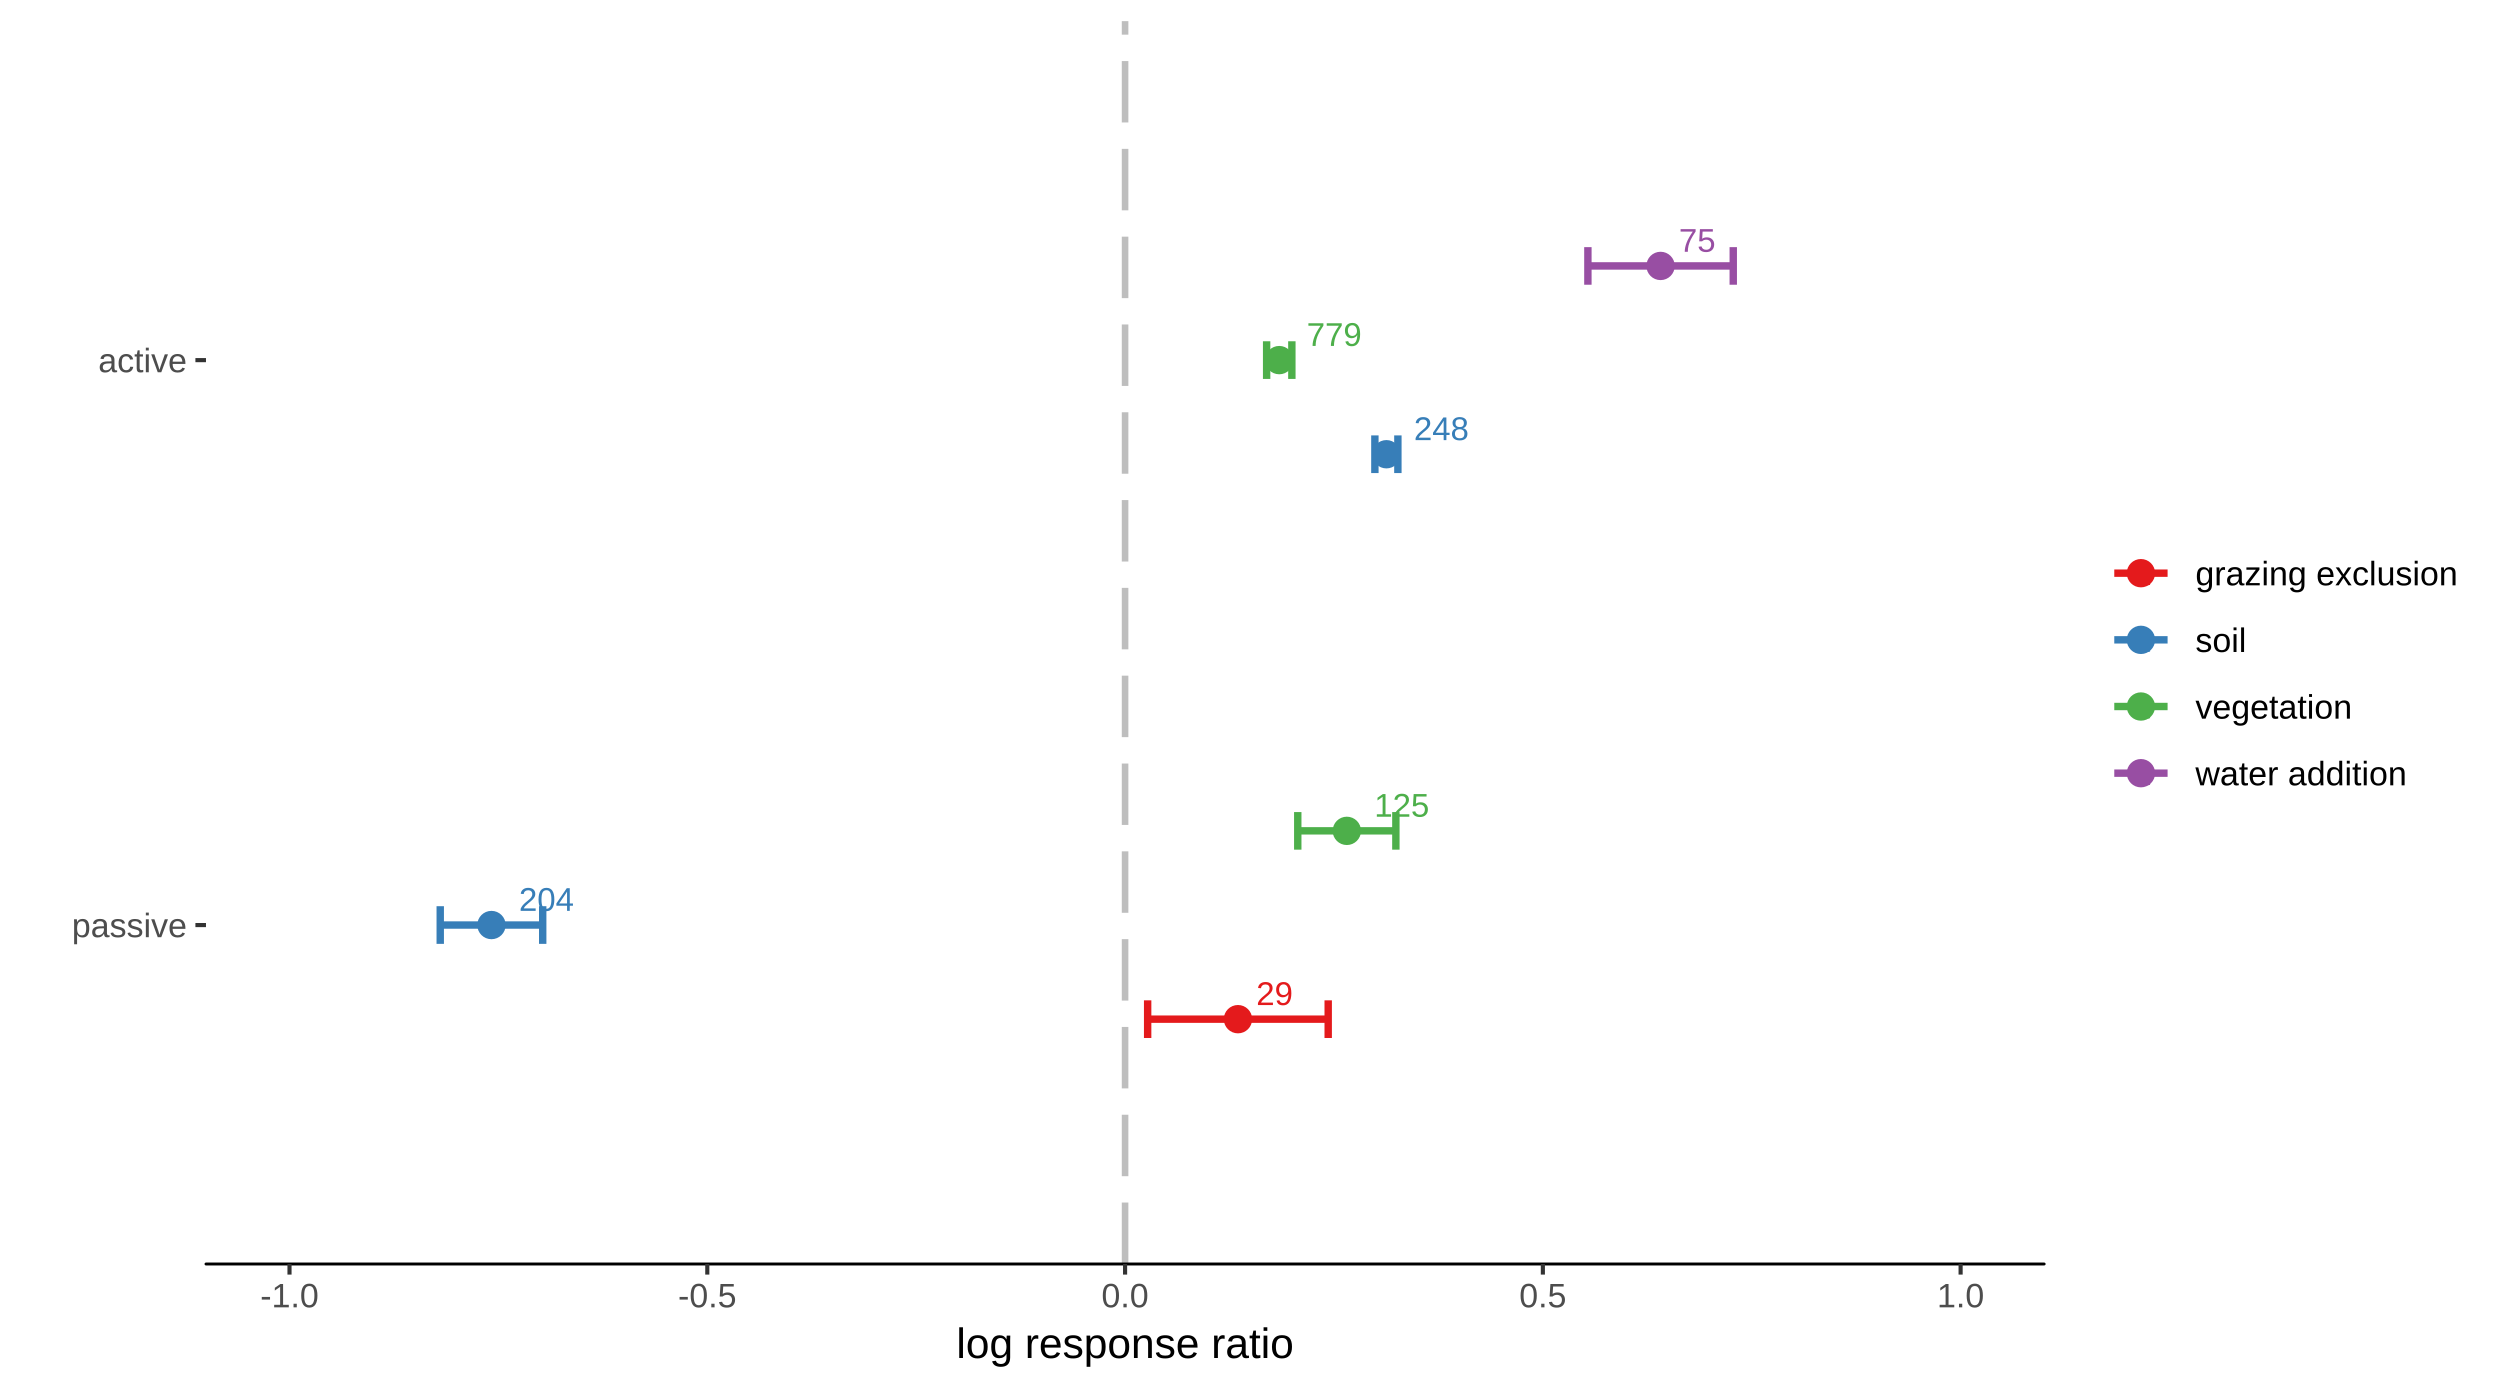
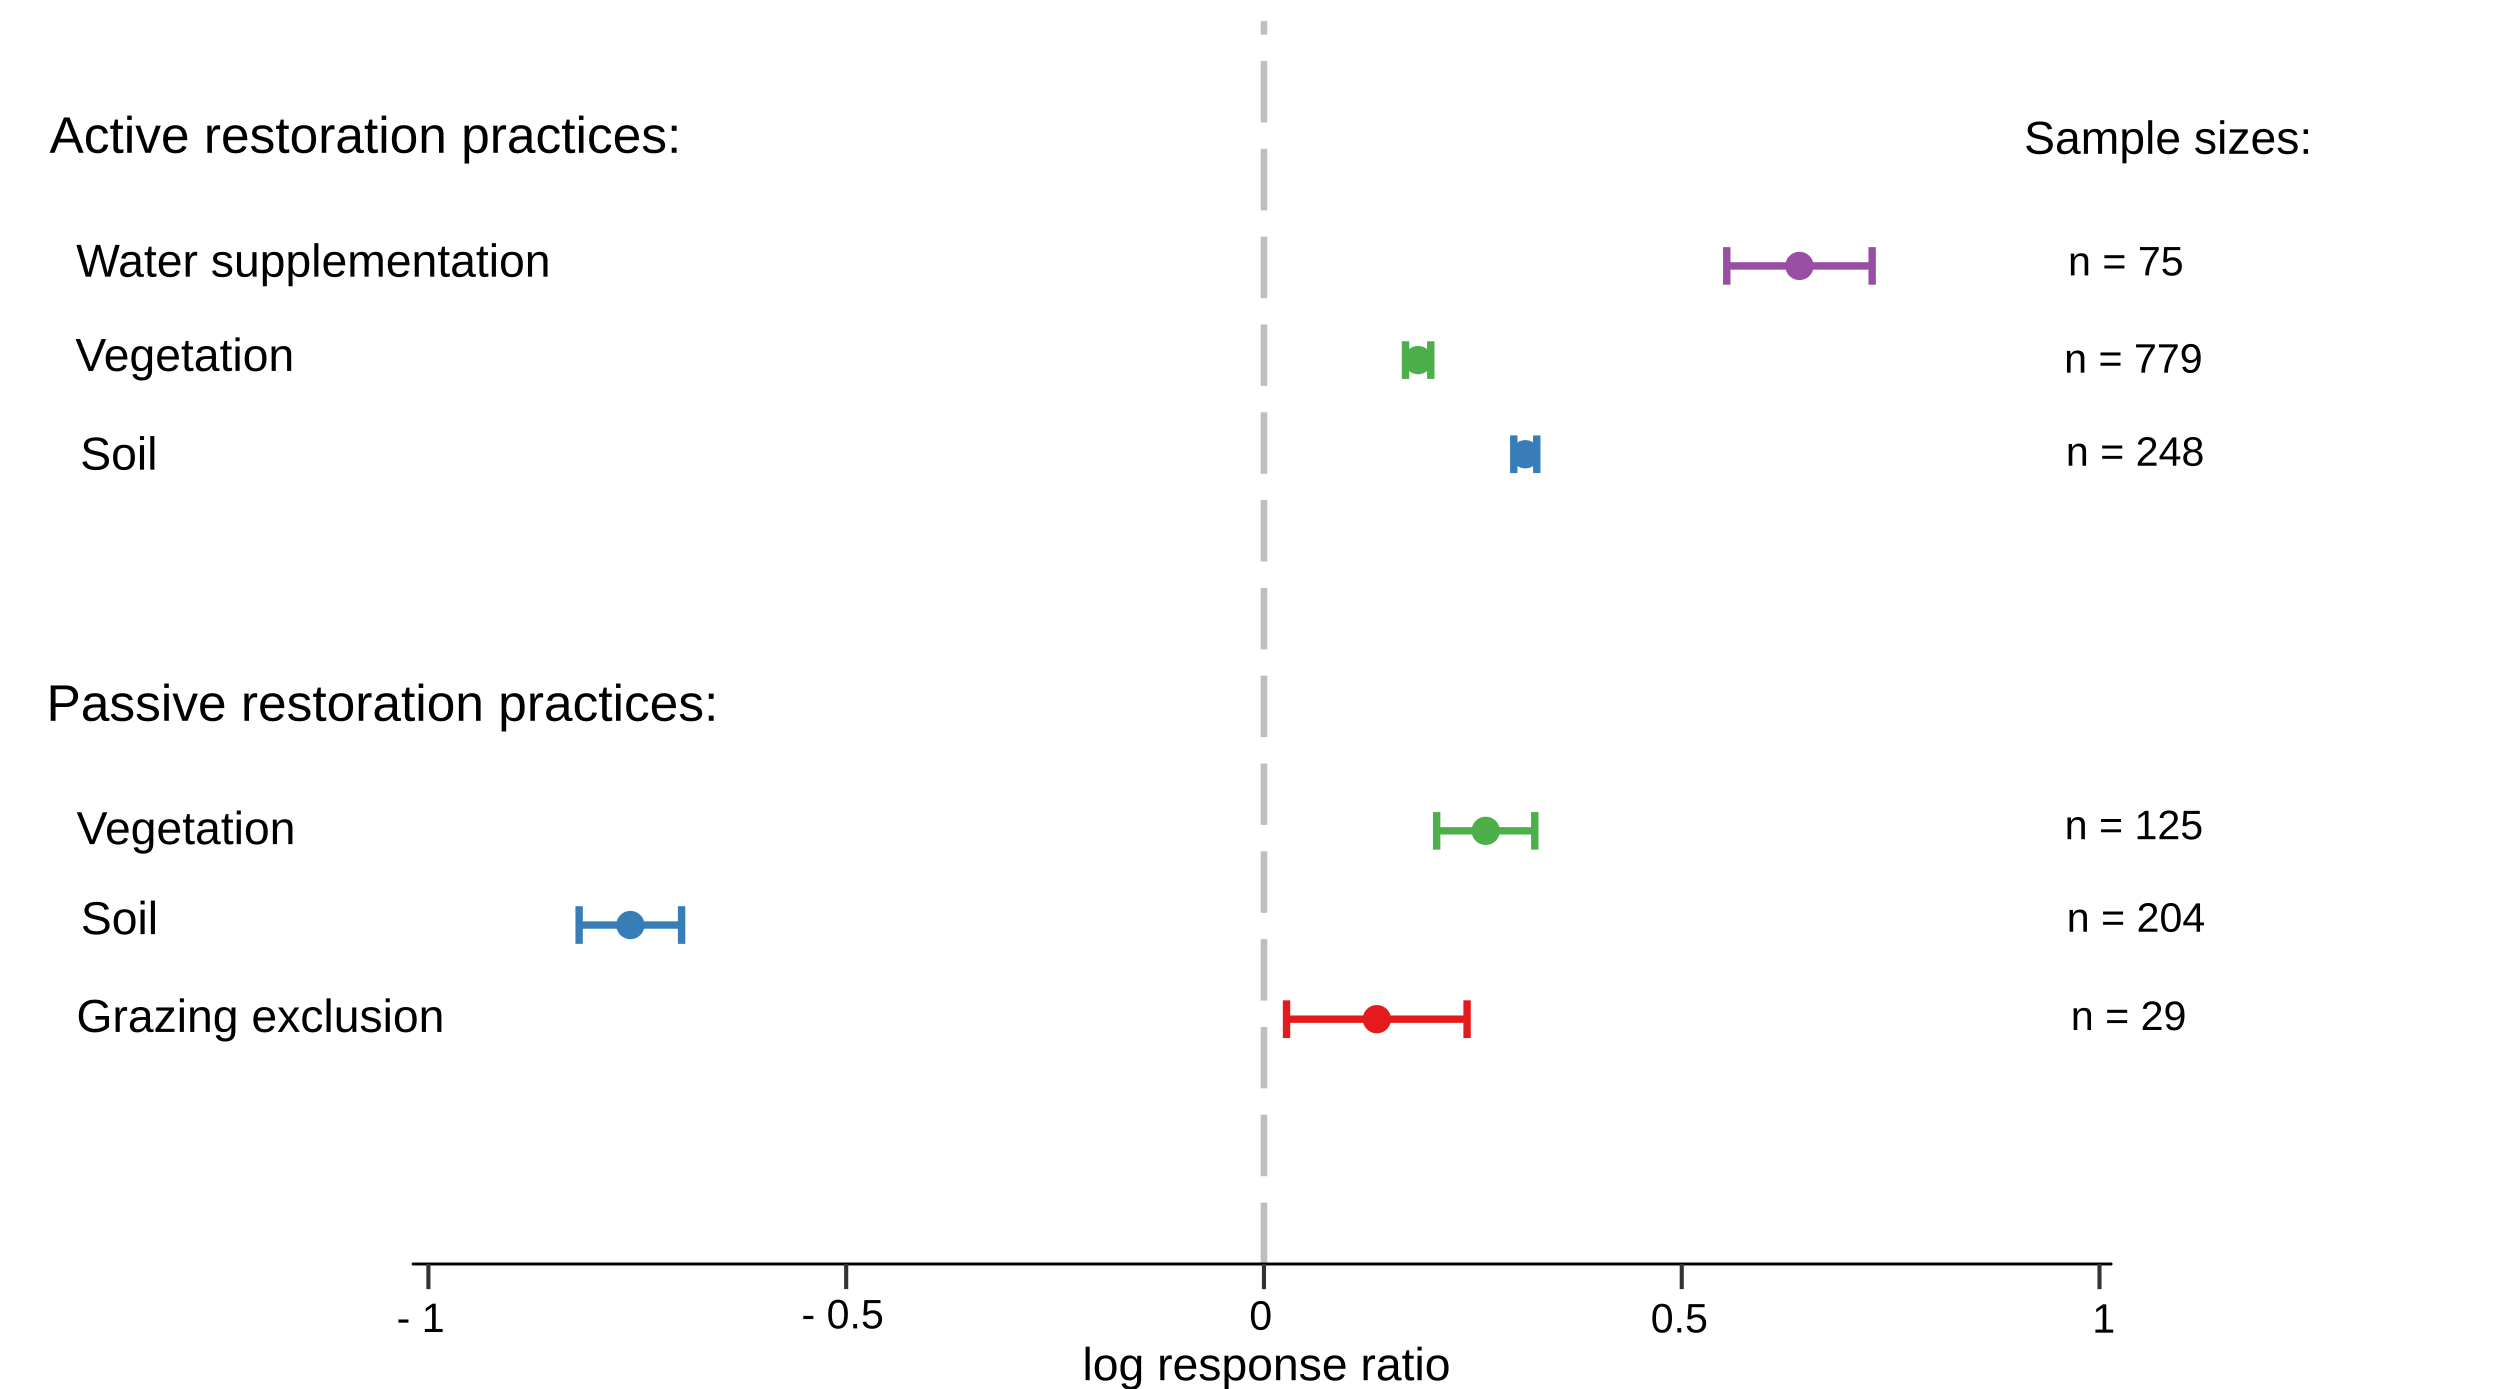
- <svg xmlns="http://www.w3.org/2000/svg" viewBox="0 0 648.00 360.00">
-   <defs>
-     <style type="text/css">
+ <svg xmlns="http://www.w3.org/2000/svg" viewBox="0 0 648.00 360.00" version="1.1" id="svg416">
+   <defs id="defs218">
+     <style type="text/css" id="style216">
    line, polyline, path, rect, circle {
      fill: none;
      stroke: #000000;
      stroke-linecap: round;
      stroke-linejoin: round;
      stroke-miterlimit: 10.00;
    }
  </style>
-   </defs>
-   <rect width="100%" height="100%" style="stroke: none; fill: #FFFFFF;" />
-   <rect x="0.00" y="0.00" width="648.00" height="360.00" style="stroke-width: 1.07; stroke: #FFFFFF; fill: #FFFFFF;" />
-   <defs>
-     <clipPath id="cpNTMuMzg3Nnw1MjkuODV8MzI3LjYyNXw1LjQ3OTQ1">
-       <rect x="53.39" y="5.48" width="476.46" height="322.15" />
+     <clipPath id="cpMHw2NDh8MzYwfDA=-3">
+       <rect x="0" y="0" width="648" height="360" id="rect305-2" />
+     </clipPath>
+     <clipPath id="cpMHw2NDh8MzYwfDA=-6">
+       <rect x="0" y="0" width="648" height="360" id="rect305-0" />
+     </clipPath>
+     <clipPath id="cpMHw2NDh8MzYwfDA=-7">
+       <rect x="0" y="0" width="648" height="360" id="rect305-7" />
+     </clipPath>
+     <clipPath id="cpMHw2NDh8MzYwfDA=-60">
+       <rect x="0" y="0" width="648" height="360" id="rect305-5" />
+     </clipPath>
+     <clipPath id="cpMHw2NDh8MzYwfDA=-9">
+       <rect x="0" y="0" width="648" height="360" id="rect305-1" />
    </clipPath>
  </defs>
-   <rect x="53.39" y="5.48" width="476.46" height="322.15" style="stroke-width: 1.07; stroke: none; fill: #FFFFFF;" clip-path="url(#cpNTMuMzg3Nnw1MjkuODV8MzI3LjYyNXw1LjQ3OTQ1)" />
-   <circle cx="349.10" cy="215.36" r="2.49pt" style="stroke-width: 0.71; stroke: #4DAF4A; fill: #4DAF4A;" clip-path="url(#cpNTMuMzg3Nnw1MjkuODV8MzI3LjYyNXw1LjQ3OTQ1)" />
-   <circle cx="127.39" cy="239.77" r="2.49pt" style="stroke-width: 0.71; stroke: #377EB8; fill: #377EB8;" clip-path="url(#cpNTMuMzg3Nnw1MjkuODV8MzI3LjYyNXw1LjQ3OTQ1)" />
-   <circle cx="320.88" cy="264.17" r="2.49pt" style="stroke-width: 0.71; stroke: #E41A1C; fill: #E41A1C;" clip-path="url(#cpNTMuMzg3Nnw1MjkuODV8MzI3LjYyNXw1LjQ3OTQ1)" />
-   <circle cx="430.42" cy="68.93" r="2.49pt" style="stroke-width: 0.71; stroke: #984EA3; fill: #984EA3;" clip-path="url(#cpNTMuMzg3Nnw1MjkuODV8MzI3LjYyNXw1LjQ3OTQ1)" />
-   <circle cx="331.58" cy="93.34" r="2.49pt" style="stroke-width: 0.71; stroke: #4DAF4A; fill: #4DAF4A;" clip-path="url(#cpNTMuMzg3Nnw1MjkuODV8MzI3LjYyNXw1LjQ3OTQ1)" />
-   <circle cx="359.36" cy="117.74" r="2.49pt" style="stroke-width: 0.71; stroke: #377EB8; fill: #377EB8;" clip-path="url(#cpNTMuMzg3Nnw1MjkuODV8MzI3LjYyNXw1LjQ3OTQ1)" />
-   <g clip-path="url(#cpNTMuMzg3Nnw1MjkuODV8MzI3LjYyNXw1LjQ3OTQ1)">
-     <text x="356.22" y="211.70" style="font-size: 8.54px; fill: #4DAF4A; font-family: Arial;" textLength="14.24px" lengthAdjust="spacingAndGlyphs">125</text>
-   </g>
-   <g clip-path="url(#cpNTMuMzg3Nnw1MjkuODV8MzI3LjYyNXw1LjQ3OTQ1)">
-     <text x="134.51" y="236.10" style="font-size: 8.54px; fill: #377EB8; font-family: Arial;" textLength="14.24px" lengthAdjust="spacingAndGlyphs">204</text>
-   </g>
-   <g clip-path="url(#cpNTMuMzg3Nnw1MjkuODV8MzI3LjYyNXw1LjQ3OTQ1)">
-     <text x="325.62" y="260.51" style="font-size: 8.54px; fill: #E41A1C; font-family: Arial;" textLength="9.49px" lengthAdjust="spacingAndGlyphs">29</text>
-   </g>
-   <g clip-path="url(#cpNTMuMzg3Nnw1MjkuODV8MzI3LjYyNXw1LjQ3OTQ1)">
-     <text x="435.17" y="65.27" style="font-size: 8.54px; fill: #984EA3; font-family: Arial;" textLength="9.49px" lengthAdjust="spacingAndGlyphs">75</text>
-   </g>
-   <g clip-path="url(#cpNTMuMzg3Nnw1MjkuODV8MzI3LjYyNXw1LjQ3OTQ1)">
-     <text x="338.70" y="89.67" style="font-size: 8.54px; fill: #4DAF4A; font-family: Arial;" textLength="14.24px" lengthAdjust="spacingAndGlyphs">779</text>
-   </g>
-   <g clip-path="url(#cpNTMuMzg3Nnw1MjkuODV8MzI3LjYyNXw1LjQ3OTQ1)">
-     <text x="366.48" y="114.08" style="font-size: 8.54px; fill: #377EB8; font-family: Arial;" textLength="14.24px" lengthAdjust="spacingAndGlyphs">248</text>
-   </g>
-   <polyline points="361.81,220.24 361.81,210.48 " style="stroke-width: 1.92; stroke: #4DAF4A; stroke-linecap: butt;" clip-path="url(#cpNTMuMzg3Nnw1MjkuODV8MzI3LjYyNXw1LjQ3OTQ1)" />
-   <polyline points="361.81,215.36 336.38,215.36 " style="stroke-width: 1.92; stroke: #4DAF4A; stroke-linecap: butt;" clip-path="url(#cpNTMuMzg3Nnw1MjkuODV8MzI3LjYyNXw1LjQ3OTQ1)" />
-   <polyline points="336.38,220.24 336.38,210.48 " style="stroke-width: 1.92; stroke: #4DAF4A; stroke-linecap: butt;" clip-path="url(#cpNTMuMzg3Nnw1MjkuODV8MzI3LjYyNXw1LjQ3OTQ1)" />
-   <polyline points="140.67,244.65 140.67,234.89 " style="stroke-width: 1.92; stroke: #377EB8; stroke-linecap: butt;" clip-path="url(#cpNTMuMzg3Nnw1MjkuODV8MzI3LjYyNXw1LjQ3OTQ1)" />
-   <polyline points="140.67,239.77 114.11,239.77 " style="stroke-width: 1.92; stroke: #377EB8; stroke-linecap: butt;" clip-path="url(#cpNTMuMzg3Nnw1MjkuODV8MzI3LjYyNXw1LjQ3OTQ1)" />
-   <polyline points="114.11,244.65 114.11,234.89 " style="stroke-width: 1.92; stroke: #377EB8; stroke-linecap: butt;" clip-path="url(#cpNTMuMzg3Nnw1MjkuODV8MzI3LjYyNXw1LjQ3OTQ1)" />
-   <polyline points="344.27,269.05 344.27,259.29 " style="stroke-width: 1.92; stroke: #E41A1C; stroke-linecap: butt;" clip-path="url(#cpNTMuMzg3Nnw1MjkuODV8MzI3LjYyNXw1LjQ3OTQ1)" />
-   <polyline points="344.27,264.17 297.47,264.17 " style="stroke-width: 1.92; stroke: #E41A1C; stroke-linecap: butt;" clip-path="url(#cpNTMuMzg3Nnw1MjkuODV8MzI3LjYyNXw1LjQ3OTQ1)" />
-   <polyline points="297.47,269.05 297.47,259.29 " style="stroke-width: 1.92; stroke: #E41A1C; stroke-linecap: butt;" clip-path="url(#cpNTMuMzg3Nnw1MjkuODV8MzI3LjYyNXw1LjQ3OTQ1)" />
-   <polyline points="449.26,73.81 449.26,64.05 " style="stroke-width: 1.92; stroke: #984EA3; stroke-linecap: butt;" clip-path="url(#cpNTMuMzg3Nnw1MjkuODV8MzI3LjYyNXw1LjQ3OTQ1)" />
-   <polyline points="449.26,68.93 411.58,68.93 " style="stroke-width: 1.92; stroke: #984EA3; stroke-linecap: butt;" clip-path="url(#cpNTMuMzg3Nnw1MjkuODV8MzI3LjYyNXw1LjQ3OTQ1)" />
-   <polyline points="411.58,73.81 411.58,64.05 " style="stroke-width: 1.92; stroke: #984EA3; stroke-linecap: butt;" clip-path="url(#cpNTMuMzg3Nnw1MjkuODV8MzI3LjYyNXw1LjQ3OTQ1)" />
-   <polyline points="334.85,98.22 334.85,88.46 " style="stroke-width: 1.92; stroke: #4DAF4A; stroke-linecap: butt;" clip-path="url(#cpNTMuMzg3Nnw1MjkuODV8MzI3LjYyNXw1LjQ3OTQ1)" />
-   <polyline points="334.85,93.34 328.31,93.34 " style="stroke-width: 1.92; stroke: #4DAF4A; stroke-linecap: butt;" clip-path="url(#cpNTMuMzg3Nnw1MjkuODV8MzI3LjYyNXw1LjQ3OTQ1)" />
-   <polyline points="328.31,98.22 328.31,88.46 " style="stroke-width: 1.92; stroke: #4DAF4A; stroke-linecap: butt;" clip-path="url(#cpNTMuMzg3Nnw1MjkuODV8MzI3LjYyNXw1LjQ3OTQ1)" />
-   <polyline points="362.33,122.62 362.33,112.86 " style="stroke-width: 1.92; stroke: #377EB8; stroke-linecap: butt;" clip-path="url(#cpNTMuMzg3Nnw1MjkuODV8MzI3LjYyNXw1LjQ3OTQ1)" />
-   <polyline points="362.33,117.74 356.37,117.74 " style="stroke-width: 1.92; stroke: #377EB8; stroke-linecap: butt;" clip-path="url(#cpNTMuMzg3Nnw1MjkuODV8MzI3LjYyNXw1LjQ3OTQ1)" />
-   <polyline points="356.37,122.62 356.37,112.86 " style="stroke-width: 1.92; stroke: #377EB8; stroke-linecap: butt;" clip-path="url(#cpNTMuMzg3Nnw1MjkuODV8MzI3LjYyNXw1LjQ3OTQ1)" />
-   <line x1="291.62" y1="327.63" x2="291.62" y2="5.48" style="stroke-width: 1.71; stroke: #BEBEBE; stroke-dasharray: 15.93,6.83; stroke-linecap: butt;" clip-path="url(#cpNTMuMzg3Nnw1MjkuODV8MzI3LjYyNXw1LjQ3OTQ1)" />
-   <defs>
-     <clipPath id="cpMHw2NDh8MzYwfDA=">
-       <rect x="0.00" y="0.00" width="648.00" height="360.00" />
+   <rect width="100%" height="100%" style="stroke: none; fill: #FFFFFF;" id="rect220" />
+   <rect x="0.00" y="0.00" width="648.00" height="360.00" style="stroke-width: 1.07; stroke: #FFFFFF; fill: #FFFFFF;" id="rect222" />
+   <defs id="defs227">
+     <clipPath id="cpNTMuMzg3Nnw1MjkuODV8MzI3LjYyNXw1LjQ3OTQ1">
+       <rect x="53.39" y="5.48" width="476.46" height="322.15" id="rect224" />
    </clipPath>
  </defs>
-   <g clip-path="url(#cpMHw2NDh8MzYwfDA=)">
-     <text x="18.62" y="242.92" style="font-size: 8.80px; fill: #4D4D4D; font-family: Arial;" textLength="29.84px" lengthAdjust="spacingAndGlyphs">passive</text>
-   </g>
-   <g clip-path="url(#cpMHw2NDh8MzYwfDA=)">
-     <text x="25.47" y="96.49" style="font-size: 8.80px; fill: #4D4D4D; font-family: Arial;" textLength="22.99px" lengthAdjust="spacingAndGlyphs">active</text>
-   </g>
-   <polyline points="50.65,239.77 53.39,239.77 " style="stroke-width: 1.07; stroke: #333333; stroke-linecap: butt;" clip-path="url(#cpMHw2NDh8MzYwfDA=)" />
-   <polyline points="50.65,93.34 53.39,93.34 " style="stroke-width: 1.07; stroke: #333333; stroke-linecap: butt;" clip-path="url(#cpMHw2NDh8MzYwfDA=)" />
-   <polyline points="53.39,327.63 529.85,327.63 " style="stroke-width: 0.75;" clip-path="url(#cpMHw2NDh8MzYwfDA=)" />
-   <polyline points="75.04,330.37 75.04,327.63 " style="stroke-width: 1.07; stroke: #333333; stroke-linecap: butt;" clip-path="url(#cpMHw2NDh8MzYwfDA=)" />
-   <polyline points="183.33,330.37 183.33,327.63 " style="stroke-width: 1.07; stroke: #333333; stroke-linecap: butt;" clip-path="url(#cpMHw2NDh8MzYwfDA=)" />
-   <polyline points="291.62,330.37 291.62,327.63 " style="stroke-width: 1.07; stroke: #333333; stroke-linecap: butt;" clip-path="url(#cpMHw2NDh8MzYwfDA=)" />
-   <polyline points="399.91,330.37 399.91,327.63 " style="stroke-width: 1.07; stroke: #333333; stroke-linecap: butt;" clip-path="url(#cpMHw2NDh8MzYwfDA=)" />
-   <polyline points="508.19,330.37 508.19,327.63 " style="stroke-width: 1.07; stroke: #333333; stroke-linecap: butt;" clip-path="url(#cpMHw2NDh8MzYwfDA=)" />
-   <g clip-path="url(#cpMHw2NDh8MzYwfDA=)">
-     <text x="67.46" y="338.86" style="font-size: 8.80px; fill: #4D4D4D; font-family: Arial;" textLength="15.16px" lengthAdjust="spacingAndGlyphs">-1.0</text>
-   </g>
-   <g clip-path="url(#cpMHw2NDh8MzYwfDA=)">
-     <text x="175.75" y="338.86" style="font-size: 8.80px; fill: #4D4D4D; font-family: Arial;" textLength="15.16px" lengthAdjust="spacingAndGlyphs">-0.5</text>
-   </g>
-   <g clip-path="url(#cpMHw2NDh8MzYwfDA=)">
-     <text x="285.50" y="338.86" style="font-size: 8.80px; fill: #4D4D4D; font-family: Arial;" textLength="12.23px" lengthAdjust="spacingAndGlyphs">0.0</text>
-   </g>
-   <g clip-path="url(#cpMHw2NDh8MzYwfDA=)">
-     <text x="393.79" y="338.86" style="font-size: 8.80px; fill: #4D4D4D; font-family: Arial;" textLength="12.23px" lengthAdjust="spacingAndGlyphs">0.5</text>
-   </g>
-   <g clip-path="url(#cpMHw2NDh8MzYwfDA=)">
-     <text x="502.08" y="338.86" style="font-size: 8.80px; fill: #4D4D4D; font-family: Arial;" textLength="12.23px" lengthAdjust="spacingAndGlyphs">1.0</text>
-   </g>
-   <g clip-path="url(#cpMHw2NDh8MzYwfDA=)">
-     <text x="247.90" y="352.00" style="font-size: 11.00px; font-family: Arial;" textLength="87.44px" lengthAdjust="spacingAndGlyphs">log response ratio</text>
-   </g>
-   <rect x="540.81" y="118.57" width="101.71" height="95.96" style="stroke-width: 1.07; stroke: none; fill: #FFFFFF;" clip-path="url(#cpMHw2NDh8MzYwfDA=)" />
-   <rect x="546.29" y="139.93" width="17.28" height="17.28" style="stroke-width: 1.07; stroke: none; fill: #FFFFFF;" clip-path="url(#cpMHw2NDh8MzYwfDA=)" />
-   <circle cx="554.93" cy="148.57" r="2.49pt" style="stroke-width: 0.71; stroke: #E41A1C; fill: #E41A1C;" clip-path="url(#cpMHw2NDh8MzYwfDA=)" />
-   <g clip-path="url(#cpMHw2NDh8MzYwfDA=)">
-     <text x="552.55" y="151.63" style="font-size: 8.54px; fill: #E41A1C; font-family: Arial;" textLength="4.75px" lengthAdjust="spacingAndGlyphs">a</text>
-   </g>
-   <line x1="548.02" y1="148.57" x2="561.84" y2="148.57" style="stroke-width: 1.92; stroke: #E41A1C; stroke-linecap: butt;" clip-path="url(#cpMHw2NDh8MzYwfDA=)" />
-   <rect x="546.29" y="157.21" width="17.28" height="17.28" style="stroke-width: 1.07; stroke: none; fill: #FFFFFF;" clip-path="url(#cpMHw2NDh8MzYwfDA=)" />
-   <circle cx="554.93" cy="165.85" r="2.49pt" style="stroke-width: 0.71; stroke: #377EB8; fill: #377EB8;" clip-path="url(#cpMHw2NDh8MzYwfDA=)" />
-   <g clip-path="url(#cpMHw2NDh8MzYwfDA=)">
-     <text x="552.55" y="168.91" style="font-size: 8.54px; fill: #377EB8; font-family: Arial;" textLength="4.75px" lengthAdjust="spacingAndGlyphs">a</text>
-   </g>
-   <line x1="548.02" y1="165.85" x2="561.84" y2="165.85" style="stroke-width: 1.92; stroke: #377EB8; stroke-linecap: butt;" clip-path="url(#cpMHw2NDh8MzYwfDA=)" />
-   <rect x="546.29" y="174.49" width="17.28" height="17.28" style="stroke-width: 1.07; stroke: none; fill: #FFFFFF;" clip-path="url(#cpMHw2NDh8MzYwfDA=)" />
-   <circle cx="554.93" cy="183.13" r="2.49pt" style="stroke-width: 0.71; stroke: #4DAF4A; fill: #4DAF4A;" clip-path="url(#cpMHw2NDh8MzYwfDA=)" />
-   <g clip-path="url(#cpMHw2NDh8MzYwfDA=)">
-     <text x="552.55" y="186.19" style="font-size: 8.54px; fill: #4DAF4A; font-family: Arial;" textLength="4.75px" lengthAdjust="spacingAndGlyphs">a</text>
-   </g>
-   <line x1="548.02" y1="183.13" x2="561.84" y2="183.13" style="stroke-width: 1.92; stroke: #4DAF4A; stroke-linecap: butt;" clip-path="url(#cpMHw2NDh8MzYwfDA=)" />
-   <rect x="546.29" y="191.77" width="17.28" height="17.28" style="stroke-width: 1.07; stroke: none; fill: #FFFFFF;" clip-path="url(#cpMHw2NDh8MzYwfDA=)" />
-   <circle cx="554.93" cy="200.41" r="2.49pt" style="stroke-width: 0.71; stroke: #984EA3; fill: #984EA3;" clip-path="url(#cpMHw2NDh8MzYwfDA=)" />
-   <g clip-path="url(#cpMHw2NDh8MzYwfDA=)">
-     <text x="552.55" y="203.47" style="font-size: 8.54px; fill: #984EA3; font-family: Arial;" textLength="4.75px" lengthAdjust="spacingAndGlyphs">a</text>
-   </g>
-   <line x1="548.02" y1="200.41" x2="561.84" y2="200.41" style="stroke-width: 1.92; stroke: #984EA3; stroke-linecap: butt;" clip-path="url(#cpMHw2NDh8MzYwfDA=)" />
-   <g clip-path="url(#cpMHw2NDh8MzYwfDA=)">
-     <text x="569.05" y="151.72" style="font-size: 8.80px; font-family: Arial;" textLength="67.99px" lengthAdjust="spacingAndGlyphs">grazing exclusion</text>
-   </g>
-   <g clip-path="url(#cpMHw2NDh8MzYwfDA=)">
-     <text x="569.05" y="169.00" style="font-size: 8.80px; font-family: Arial;" textLength="13.20px" lengthAdjust="spacingAndGlyphs">soil</text>
-   </g>
-   <g clip-path="url(#cpMHw2NDh8MzYwfDA=)">
-     <text x="569.05" y="186.28" style="font-size: 8.80px; font-family: Arial;" textLength="40.61px" lengthAdjust="spacingAndGlyphs">vegetation</text>
-   </g>
-   <g clip-path="url(#cpMHw2NDh8MzYwfDA=)">
-     <text x="569.05" y="203.56" style="font-size: 8.80px; font-family: Arial;" textLength="54.79px" lengthAdjust="spacingAndGlyphs">water addition</text>
-   </g>
+   <rect x="53.39" y="5.48" width="476.46" height="322.15" style="fill:#ffffff;stroke:none;stroke-width:1.07;stroke-linecap:round;stroke-linejoin:round;stroke-miterlimit:10" clip-path="url(#cpNTMuMzg3Nnw1MjkuODV8MzI3LjYyNXw1LjQ3OTQ1)" id="rect229" transform="translate(24)" />
+   <circle cx="349.1" cy="215.36" r="2.49pt" style="fill:#4daf4a;stroke:#4daf4a;stroke-width:0.71;stroke-linecap:round;stroke-linejoin:round;stroke-miterlimit:10" clip-path="url(#cpNTMuMzg3Nnw1MjkuODV8MzI3LjYyNXw1LjQ3OTQ1)" id="circle231" transform="translate(36)" />
+   <circle cx="127.39" cy="239.77" r="2.49pt" style="fill:#377eb8;stroke:#377eb8;stroke-width:0.71;stroke-linecap:round;stroke-linejoin:round;stroke-miterlimit:10" clip-path="url(#cpNTMuMzg3Nnw1MjkuODV8MzI3LjYyNXw1LjQ3OTQ1)" id="circle233" transform="translate(36)" />
+   <circle cx="320.88" cy="264.17" r="2.49pt" style="fill:#e41a1c;stroke:#e41a1c;stroke-width:0.71;stroke-linecap:round;stroke-linejoin:round;stroke-miterlimit:10" clip-path="url(#cpNTMuMzg3Nnw1MjkuODV8MzI3LjYyNXw1LjQ3OTQ1)" id="circle235" transform="translate(36)" />
+   <circle cx="430.42" cy="68.93" r="2.49pt" style="fill:#984ea3;stroke:#984ea3;stroke-width:0.71;stroke-linecap:round;stroke-linejoin:round;stroke-miterlimit:10" clip-path="url(#cpNTMuMzg3Nnw1MjkuODV8MzI3LjYyNXw1LjQ3OTQ1)" id="circle237" transform="translate(36)" />
+   <circle cx="331.58" cy="93.34" r="2.49pt" style="fill:#4daf4a;stroke:#4daf4a;stroke-width:0.71;stroke-linecap:round;stroke-linejoin:round;stroke-miterlimit:10" clip-path="url(#cpNTMuMzg3Nnw1MjkuODV8MzI3LjYyNXw1LjQ3OTQ1)" id="circle239" transform="translate(36)" />
+   <circle cx="359.36" cy="117.74" r="2.49pt" style="fill:#377eb8;stroke:#377eb8;stroke-width:0.71;stroke-linecap:round;stroke-linejoin:round;stroke-miterlimit:10" clip-path="url(#cpNTMuMzg3Nnw1MjkuODV8MzI3LjYyNXw1LjQ3OTQ1)" id="circle241" transform="translate(36)" />
+   <polyline points="361.81,220.24 361.81,210.48 " style="fill:none;stroke:#4daf4a;stroke-width:1.92;stroke-linecap:butt;stroke-linejoin:round;stroke-miterlimit:10" clip-path="url(#cpNTMuMzg3Nnw1MjkuODV8MzI3LjYyNXw1LjQ3OTQ1)" id="polyline267" transform="translate(36)" />
+   <polyline points="361.81,215.36 336.38,215.36 " style="fill:none;stroke:#4daf4a;stroke-width:1.92;stroke-linecap:butt;stroke-linejoin:round;stroke-miterlimit:10" clip-path="url(#cpNTMuMzg3Nnw1MjkuODV8MzI3LjYyNXw1LjQ3OTQ1)" id="polyline269" transform="translate(36)" />
+   <polyline points="336.38,220.24 336.38,210.48 " style="fill:none;stroke:#4daf4a;stroke-width:1.92;stroke-linecap:butt;stroke-linejoin:round;stroke-miterlimit:10" clip-path="url(#cpNTMuMzg3Nnw1MjkuODV8MzI3LjYyNXw1LjQ3OTQ1)" id="polyline271" transform="translate(36)" />
+   <polyline points="140.67,244.65 140.67,234.89 " style="fill:none;stroke:#377eb8;stroke-width:1.92;stroke-linecap:butt;stroke-linejoin:round;stroke-miterlimit:10" clip-path="url(#cpNTMuMzg3Nnw1MjkuODV8MzI3LjYyNXw1LjQ3OTQ1)" id="polyline273" transform="translate(36)" />
+   <polyline points="140.67,239.77 114.11,239.77 " style="fill:none;stroke:#377eb8;stroke-width:1.92;stroke-linecap:butt;stroke-linejoin:round;stroke-miterlimit:10" clip-path="url(#cpNTMuMzg3Nnw1MjkuODV8MzI3LjYyNXw1LjQ3OTQ1)" id="polyline275" transform="translate(36)" />
+   <polyline points="114.11,244.65 114.11,234.89 " style="fill:none;stroke:#377eb8;stroke-width:1.92;stroke-linecap:butt;stroke-linejoin:round;stroke-miterlimit:10" clip-path="url(#cpNTMuMzg3Nnw1MjkuODV8MzI3LjYyNXw1LjQ3OTQ1)" id="polyline277" transform="translate(36)" />
+   <polyline points="344.27,269.05 344.27,259.29 " style="fill:none;stroke:#e41a1c;stroke-width:1.92;stroke-linecap:butt;stroke-linejoin:round;stroke-miterlimit:10" clip-path="url(#cpNTMuMzg3Nnw1MjkuODV8MzI3LjYyNXw1LjQ3OTQ1)" id="polyline279" transform="translate(36)" />
+   <polyline points="344.27,264.17 297.47,264.17 " style="fill:none;stroke:#e41a1c;stroke-width:1.92;stroke-linecap:butt;stroke-linejoin:round;stroke-miterlimit:10" clip-path="url(#cpNTMuMzg3Nnw1MjkuODV8MzI3LjYyNXw1LjQ3OTQ1)" id="polyline281" transform="translate(36)" />
+   <polyline points="297.47,269.05 297.47,259.29 " style="fill:none;stroke:#e41a1c;stroke-width:1.92;stroke-linecap:butt;stroke-linejoin:round;stroke-miterlimit:10" clip-path="url(#cpNTMuMzg3Nnw1MjkuODV8MzI3LjYyNXw1LjQ3OTQ1)" id="polyline283" transform="translate(36)" />
+   <polyline points="449.26,73.81 449.26,64.05 " style="fill:none;stroke:#984ea3;stroke-width:1.92;stroke-linecap:butt;stroke-linejoin:round;stroke-miterlimit:10" clip-path="url(#cpNTMuMzg3Nnw1MjkuODV8MzI3LjYyNXw1LjQ3OTQ1)" id="polyline285" transform="translate(36)" />
+   <polyline points="449.26,68.93 411.58,68.93 " style="fill:none;stroke:#984ea3;stroke-width:1.92;stroke-linecap:butt;stroke-linejoin:round;stroke-miterlimit:10" clip-path="url(#cpNTMuMzg3Nnw1MjkuODV8MzI3LjYyNXw1LjQ3OTQ1)" id="polyline287" transform="translate(36)" />
+   <polyline points="411.58,73.81 411.58,64.05 " style="fill:none;stroke:#984ea3;stroke-width:1.92;stroke-linecap:butt;stroke-linejoin:round;stroke-miterlimit:10" clip-path="url(#cpNTMuMzg3Nnw1MjkuODV8MzI3LjYyNXw1LjQ3OTQ1)" id="polyline289" transform="translate(36)" />
+   <polyline points="334.85,98.22 334.85,88.46 " style="fill:none;stroke:#4daf4a;stroke-width:1.92;stroke-linecap:butt;stroke-linejoin:round;stroke-miterlimit:10" clip-path="url(#cpNTMuMzg3Nnw1MjkuODV8MzI3LjYyNXw1LjQ3OTQ1)" id="polyline291" transform="translate(36)" />
+   <polyline points="334.85,93.34 328.31,93.34 " style="fill:none;stroke:#4daf4a;stroke-width:1.92;stroke-linecap:butt;stroke-linejoin:round;stroke-miterlimit:10" clip-path="url(#cpNTMuMzg3Nnw1MjkuODV8MzI3LjYyNXw1LjQ3OTQ1)" id="polyline293" transform="translate(36)" />
+   <polyline points="328.31,98.22 328.31,88.46 " style="fill:none;stroke:#4daf4a;stroke-width:1.92;stroke-linecap:butt;stroke-linejoin:round;stroke-miterlimit:10" clip-path="url(#cpNTMuMzg3Nnw1MjkuODV8MzI3LjYyNXw1LjQ3OTQ1)" id="polyline295" transform="translate(36)" />
+   <polyline points="362.33,122.62 362.33,112.86 " style="fill:none;stroke:#377eb8;stroke-width:1.92;stroke-linecap:butt;stroke-linejoin:round;stroke-miterlimit:10" clip-path="url(#cpNTMuMzg3Nnw1MjkuODV8MzI3LjYyNXw1LjQ3OTQ1)" id="polyline297" transform="translate(36)" />
+   <polyline points="362.33,117.74 356.37,117.74 " style="fill:none;stroke:#377eb8;stroke-width:1.92;stroke-linecap:butt;stroke-linejoin:round;stroke-miterlimit:10" clip-path="url(#cpNTMuMzg3Nnw1MjkuODV8MzI3LjYyNXw1LjQ3OTQ1)" id="polyline299" transform="translate(36)" />
+   <polyline points="356.37,122.62 356.37,112.86 " style="fill:none;stroke:#377eb8;stroke-width:1.92;stroke-linecap:butt;stroke-linejoin:round;stroke-miterlimit:10" clip-path="url(#cpNTMuMzg3Nnw1MjkuODV8MzI3LjYyNXw1LjQ3OTQ1)" id="polyline301" transform="translate(36)" />
+   <line x1="291.62" y1="327.63" x2="291.62" y2="5.48" style="fill:none;stroke:#bebebe;stroke-width:1.71;stroke-linecap:butt;stroke-linejoin:round;stroke-miterlimit:10;stroke-dasharray:15.93, 6.83" clip-path="url(#cpNTMuMzg3Nnw1MjkuODV8MzI3LjYyNXw1LjQ3OTQ1)" id="line303" transform="translate(36)" />
+   <defs id="defs308">
+     <clipPath id="cpMHw2NDh8MzYwfDA=">
+       <rect x="0.00" y="0.00" width="648.00" height="360.00" id="rect305" />
+     </clipPath>
+   </defs>
+   <polyline points="53.39,327.63 529.85,327.63 " style="fill:none;stroke:#000000;stroke-width:0.75;stroke-linecap:round;stroke-linejoin:round;stroke-miterlimit:10" clip-path="url(#cpMHw2NDh8MzYwfDA=)" id="polyline322" transform="matrix(0.9239114,0,0,1,57.70071,0)" />
+   <polyline points="75.04,330.37 75.04,327.63 " style="fill:none;stroke:#333333;stroke-width:1.07;stroke-linecap:butt;stroke-linejoin:round;stroke-miterlimit:10" clip-path="url(#cpMHw2NDh8MzYwfDA=)" id="polyline324" transform="matrix(1,0,0,2.377582,36,-451.3371)" />
+   <polyline points="183.33,330.37 183.33,327.63 " style="fill:none;stroke:#333333;stroke-width:1.07;stroke-linecap:butt;stroke-linejoin:round;stroke-miterlimit:10" clip-path="url(#cpMHw2NDh8MzYwfDA=)" id="polyline326" transform="matrix(1,0,0,2.377582,36,-451.3371)" />
+   <polyline points="291.62,330.37 291.62,327.63 " style="fill:none;stroke:#333333;stroke-width:1.07;stroke-linecap:butt;stroke-linejoin:round;stroke-miterlimit:10" clip-path="url(#cpMHw2NDh8MzYwfDA=)" id="polyline328" transform="matrix(1,0,0,2.377582,36,-451.3371)" />
+   <polyline points="399.91,330.37 399.91,327.63 " style="fill:none;stroke:#333333;stroke-width:1.07;stroke-linecap:butt;stroke-linejoin:round;stroke-miterlimit:10" clip-path="url(#cpMHw2NDh8MzYwfDA=)" id="polyline330" transform="matrix(1,0,0,2.377582,36,-451.3371)" />
+   <polyline points="508.19,330.37 508.19,327.63 " style="fill:none;stroke:#333333;stroke-width:1.07;stroke-linecap:butt;stroke-linejoin:round;stroke-miterlimit:10" clip-path="url(#cpMHw2NDh8MzYwfDA=)" id="polyline332" transform="matrix(1,0,0,2.377582,36,-451.3371)" />
+   <rect x="546.29" y="139.93" width="17.28" height="17.28" style="stroke-width: 1.07; stroke: none; fill: #FFFFFF;" clip-path="url(#cpMHw2NDh8MzYwfDA=)" id="rect360" />
+   <rect x="546.29" y="157.21" width="17.28" height="17.28" style="stroke-width: 1.07; stroke: none; fill: #FFFFFF;" clip-path="url(#cpMHw2NDh8MzYwfDA=)" id="rect370" />
+   <rect x="546.29" y="174.49" width="17.28" height="17.28" style="stroke-width: 1.07; stroke: none; fill: #FFFFFF;" clip-path="url(#cpMHw2NDh8MzYwfDA=)" id="rect380" />
+   <rect x="546.29" y="191.77" width="17.28" height="17.28" style="stroke-width: 1.07; stroke: none; fill: #FFFFFF;" clip-path="url(#cpMHw2NDh8MzYwfDA=)" id="rect390" />
+   <text xml:space="preserve" style="font-style:normal;font-variant:normal;font-weight:bold;font-stretch:normal;font-size:40px;line-height:1.25;font-family:Arial;-inkscape-font-specification:'Arial Bold';letter-spacing:0px;word-spacing:0px;fill:#000000;fill-opacity:1;stroke:none" x="12.823" y="39.612" id="text544">
+     <tspan id="tspan542" x="12.823" y="39.612" style="font-style:normal;font-variant:normal;font-weight:normal;font-stretch:normal;font-size:13.333px;font-family:Arial;-inkscape-font-specification:Arial">Active restoration practices:</tspan>
+   </text>
+   <text xml:space="preserve" style="font-style:normal;font-variant:normal;font-weight:bold;font-stretch:normal;font-size:40px;line-height:1.25;font-family:Arial;-inkscape-font-specification:'Arial Bold';letter-spacing:0px;word-spacing:0px;fill:#000000;fill-opacity:1;stroke:none" x="19.746" y="71.717" id="text548">
+     <tspan id="tspan546" x="19.746" y="71.717" style="font-style:normal;font-variant:normal;font-weight:normal;font-stretch:normal;font-size:12px;font-family:Arial;-inkscape-font-specification:Arial">Water supplementation</tspan>
+   </text>
+   <text xml:space="preserve" style="font-style:normal;font-variant:normal;font-weight:bold;font-stretch:normal;font-size:40px;line-height:1.25;font-family:Arial;-inkscape-font-specification:'Arial Bold';letter-spacing:0px;word-spacing:0px;fill:#000000;fill-opacity:1;stroke:none" x="19.541" y="96.139" id="text552">
+     <tspan id="tspan550" x="19.541" y="96.139" style="font-style:normal;font-variant:normal;font-weight:normal;font-stretch:normal;font-size:12px;font-family:Arial;-inkscape-font-specification:Arial">Vegetation</tspan>
+   </text>
+   <text xml:space="preserve" style="font-style:normal;font-variant:normal;font-weight:bold;font-stretch:normal;font-size:40px;line-height:1.25;font-family:Arial;-inkscape-font-specification:'Arial Bold';letter-spacing:0px;word-spacing:0px;fill:#000000;fill-opacity:1;stroke:none" x="20.802" y="121.73" id="text556">
+     <tspan id="tspan554" x="20.802" y="121.73" style="font-style:normal;font-variant:normal;font-weight:normal;font-stretch:normal;font-size:12px;font-family:Arial;-inkscape-font-specification:Arial">Soil</tspan>
+   </text>
+   <text xml:space="preserve" style="font-style:normal;font-variant:normal;font-weight:bold;font-stretch:normal;font-size:40px;line-height:1.25;font-family:Arial;-inkscape-font-specification:'Arial Bold';letter-spacing:0px;word-spacing:0px;fill:#000000;fill-opacity:1;stroke:none" x="12.049" y="186.834" id="text544-9">
+     <tspan id="tspan542-6" x="12.049" y="186.834" style="font-style:normal;font-variant:normal;font-weight:normal;font-stretch:normal;font-size:13.333px;font-family:Arial;-inkscape-font-specification:Arial">Passive restoration practices:</tspan>
+   </text>
+   <text xml:space="preserve" style="font-style:normal;font-variant:normal;font-weight:bold;font-stretch:normal;font-size:40px;line-height:1.25;font-family:Arial;-inkscape-font-specification:'Arial Bold';letter-spacing:0px;word-spacing:0px;fill:#000000;fill-opacity:1;stroke:none" x="19.858" y="218.792" id="text578">
+     <tspan id="tspan576" x="19.858" y="218.792" style="font-style:normal;font-variant:normal;font-weight:normal;font-stretch:normal;font-size:12px;font-family:Arial;-inkscape-font-specification:Arial">Vegetation</tspan>
+   </text>
+   <text xml:space="preserve" style="font-style:normal;font-variant:normal;font-weight:bold;font-stretch:normal;font-size:40px;line-height:1.25;font-family:Arial;-inkscape-font-specification:'Arial Bold';letter-spacing:0px;word-spacing:0px;fill:#000000;fill-opacity:1;stroke:none" x="20.957" y="242.132" id="text556-7">
+     <tspan id="tspan554-2" x="20.957" y="242.132" style="font-style:normal;font-variant:normal;font-weight:normal;font-stretch:normal;font-size:12px;font-family:Arial;-inkscape-font-specification:Arial">Soil</tspan>
+   </text>
+   <text xml:space="preserve" style="font-style:normal;font-variant:normal;font-weight:bold;font-stretch:normal;font-size:40px;line-height:1.25;font-family:Arial;-inkscape-font-specification:'Arial Bold';letter-spacing:0px;word-spacing:0px;fill:#000000;fill-opacity:1;stroke:none" x="19.809" y="267.473" id="text600">
+     <tspan id="tspan598" x="19.809" y="267.473" style="font-style:normal;font-variant:normal;font-weight:normal;font-stretch:normal;font-size:12px;font-family:Arial;-inkscape-font-specification:Arial">Grazing exclusion</tspan>
+   </text>
+   <text xml:space="preserve" style="font-style:normal;font-variant:normal;font-weight:bold;font-stretch:normal;font-size:40px;line-height:1.25;font-family:Arial;-inkscape-font-specification:'Arial Bold';letter-spacing:0px;word-spacing:0px;fill:#000000;fill-opacity:1;stroke:none" x="524.645" y="39.858" id="text604">
+     <tspan id="tspan602" x="524.645" y="39.858" style="font-style:normal;font-variant:normal;font-weight:normal;font-stretch:normal;font-size:12px;font-family:Arial;-inkscape-font-specification:Arial">Sample sizes:</tspan>
+   </text>
+   <text xml:space="preserve" style="font-style:normal;font-variant:normal;font-weight:bold;font-stretch:normal;font-size:40px;line-height:1.25;font-family:Arial;-inkscape-font-specification:'Arial Bold';letter-spacing:0px;word-spacing:0px;fill:#000000;fill-opacity:1;stroke:none" x="536.039" y="71.379" id="text608">
+     <tspan id="tspan606" x="536.039" y="71.379" style="font-style:normal;font-variant:normal;font-weight:normal;font-stretch:normal;font-size:10.667px;font-family:Arial;-inkscape-font-specification:Arial">n = 75</tspan>
+   </text>
+   <text xml:space="preserve" style="font-style:normal;font-variant:normal;font-weight:bold;font-stretch:normal;font-size:40px;line-height:1.25;font-family:Arial;-inkscape-font-specification:'Arial Bold';letter-spacing:0px;word-spacing:0px;fill:#000000;fill-opacity:1;stroke:none" x="535.03" y="96.589" id="text608-8">
+     <tspan id="tspan606-5" x="535.03" y="96.589" style="font-style:normal;font-variant:normal;font-weight:normal;font-stretch:normal;font-size:10.667px;font-family:Arial;-inkscape-font-specification:Arial">n = 779</tspan>
+   </text>
+   <text xml:space="preserve" style="font-style:normal;font-variant:normal;font-weight:bold;font-stretch:normal;font-size:40px;line-height:1.25;font-family:Arial;-inkscape-font-specification:'Arial Bold';letter-spacing:0px;word-spacing:0px;fill:#000000;fill-opacity:1;stroke:none" x="535.476" y="120.717" id="text608-8-7">
+     <tspan id="tspan606-5-5" x="535.476" y="120.717" style="font-style:normal;font-variant:normal;font-weight:normal;font-stretch:normal;font-size:10.667px;font-family:Arial;-inkscape-font-specification:Arial">n = 248</tspan>
+   </text>
+   <text xml:space="preserve" style="font-style:normal;font-variant:normal;font-weight:bold;font-stretch:normal;font-size:40px;line-height:1.25;font-family:Arial;-inkscape-font-specification:'Arial Bold';letter-spacing:0px;word-spacing:0px;fill:#000000;fill-opacity:1;stroke:none" x="535.172" y="217.519" id="text608-8-7-1">
+     <tspan id="tspan606-5-5-0" x="535.172" y="217.519" style="font-style:normal;font-variant:normal;font-weight:normal;font-stretch:normal;font-size:10.667px;font-family:Arial;-inkscape-font-specification:Arial">n = 125</tspan>
+   </text>
+   <text xml:space="preserve" style="font-style:normal;font-variant:normal;font-weight:bold;font-stretch:normal;font-size:40px;line-height:1.25;font-family:Arial;-inkscape-font-specification:'Arial Bold';letter-spacing:0px;word-spacing:0px;fill:#000000;fill-opacity:1;stroke:none" x="535.702" y="241.503" id="text608-8-7-1-6">
+     <tspan id="tspan606-5-5-0-5" x="535.702" y="241.503" style="font-style:normal;font-variant:normal;font-weight:normal;font-stretch:normal;font-size:10.667px;font-family:Arial;-inkscape-font-specification:Arial">n = 204</tspan>
+   </text>
+   <text xml:space="preserve" style="font-style:normal;font-variant:normal;font-weight:bold;font-stretch:normal;font-size:40px;line-height:1.25;font-family:Arial;-inkscape-font-specification:'Arial Bold';letter-spacing:0px;word-spacing:0px;fill:#000000;fill-opacity:1;stroke:none" x="536.76" y="266.982" id="text608-8-7-1-6-6">
+     <tspan id="tspan606-5-5-0-5-6" x="536.76" y="266.982" style="font-style:normal;font-variant:normal;font-weight:normal;font-stretch:normal;font-size:10.667px;font-family:Arial;-inkscape-font-specification:Arial">n = 29</tspan>
+   </text>
+   <text xml:space="preserve" style="font-style:normal;font-variant:normal;font-weight:bold;font-stretch:normal;font-size:40px;line-height:1.25;font-family:Arial;-inkscape-font-specification:'Arial Bold';letter-spacing:0px;word-spacing:0px;fill:#000000;fill-opacity:1;stroke:none" x="280.579" y="357.754" id="text702">
+     <tspan id="tspan700" x="280.579" y="357.754" style="font-style:normal;font-variant:normal;font-weight:normal;font-stretch:normal;font-size:12px;font-family:Arial;-inkscape-font-specification:Arial">log response ratio</tspan>
+   </text>
+   <text xml:space="preserve" style="font-style:normal;font-variant:normal;font-weight:bold;font-stretch:normal;font-size:40px;line-height:1.25;font-family:Arial;-inkscape-font-specification:'Arial Bold';letter-spacing:0px;word-spacing:0px;fill:#000000;fill-opacity:1;stroke:none" x="102.794" y="345.261" id="text706">
+     <tspan id="tspan704" x="102.794" y="345.261" style="font-style:normal;font-variant:normal;font-weight:normal;font-stretch:normal;font-size:10.667px;font-family:Arial;-inkscape-font-specification:Arial">- 1</tspan>
+   </text>
+   <text xml:space="preserve" style="font-style:normal;font-variant:normal;font-weight:bold;font-stretch:normal;font-size:40px;line-height:1.25;font-family:Arial;-inkscape-font-specification:'Arial Bold';letter-spacing:0px;word-spacing:0px;fill:#000000;fill-opacity:1;stroke:none" x="207.743" y="344.317" id="text710">
+     <tspan id="tspan708" x="207.743" y="344.317" style="font-style:normal;font-variant:normal;font-weight:normal;font-stretch:normal;font-size:10.667px;font-family:Arial;-inkscape-font-specification:Arial">- 0.5</tspan>
+   </text>
+   <text xml:space="preserve" style="font-style:normal;font-variant:normal;font-weight:bold;font-stretch:normal;font-size:40px;line-height:1.25;font-family:Arial;-inkscape-font-specification:'Arial Bold';letter-spacing:0px;word-spacing:0px;fill:#000000;fill-opacity:1;stroke:none" x="323.811" y="344.655" id="text714">
+     <tspan id="tspan712" x="323.811" y="344.655" style="font-style:normal;font-variant:normal;font-weight:normal;font-stretch:normal;font-size:10.667px;font-family:Arial;-inkscape-font-specification:Arial">0</tspan>
+   </text>
+   <text xml:space="preserve" style="font-style:normal;font-variant:normal;font-weight:bold;font-stretch:normal;font-size:40px;line-height:1.25;font-family:Arial;-inkscape-font-specification:'Arial Bold';letter-spacing:0px;word-spacing:0px;fill:#000000;fill-opacity:1;stroke:none" x="427.873" y="345.367" id="text710-5">
+     <tspan id="tspan708-7" x="427.873" y="345.367" style="font-style:normal;font-variant:normal;font-weight:normal;font-stretch:normal;font-size:10.667px;font-family:Arial;-inkscape-font-specification:Arial">0.5</tspan>
+   </text>
+   <text xml:space="preserve" style="font-style:normal;font-variant:normal;font-weight:bold;font-stretch:normal;font-size:40px;line-height:1.25;font-family:Arial;-inkscape-font-specification:'Arial Bold';letter-spacing:0px;word-spacing:0px;fill:#000000;fill-opacity:1;stroke:none" x="542.321" y="345.432" id="text706-7">
+     <tspan id="tspan704-8" x="542.321" y="345.432" style="font-style:normal;font-variant:normal;font-weight:normal;font-stretch:normal;font-size:10.667px;font-family:Arial;-inkscape-font-specification:Arial">1</tspan>
+   </text>
</svg>
